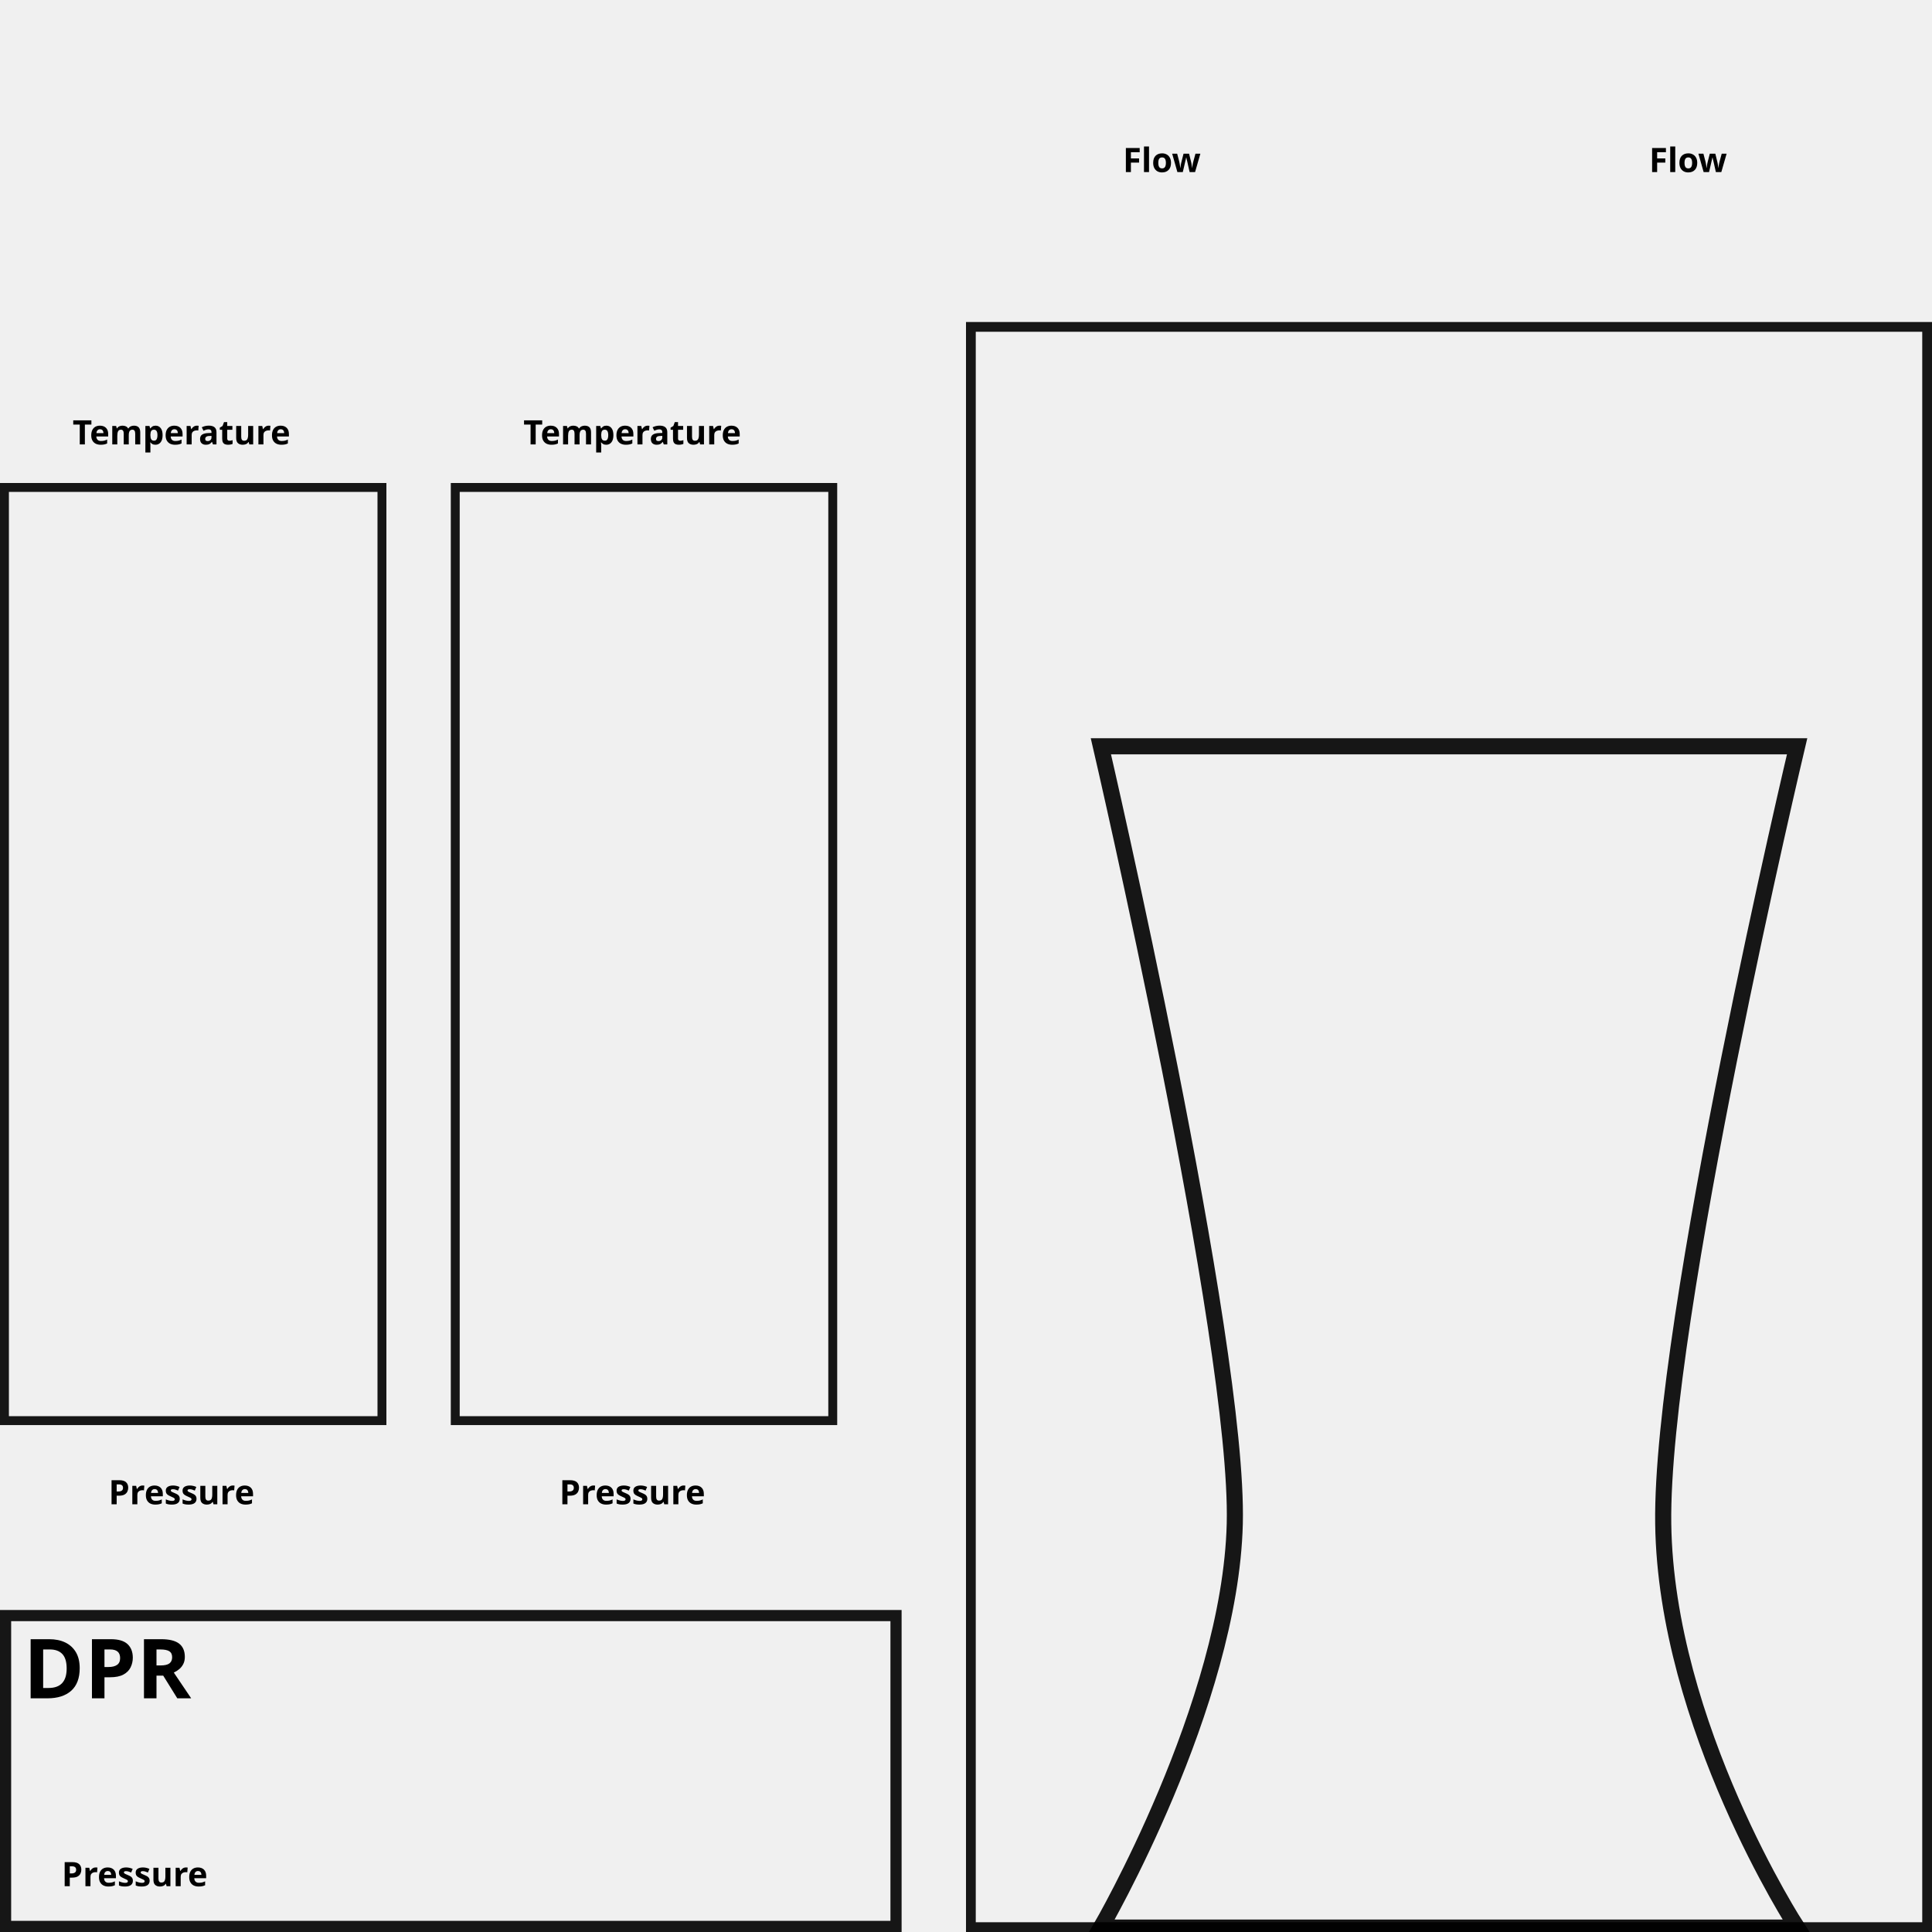
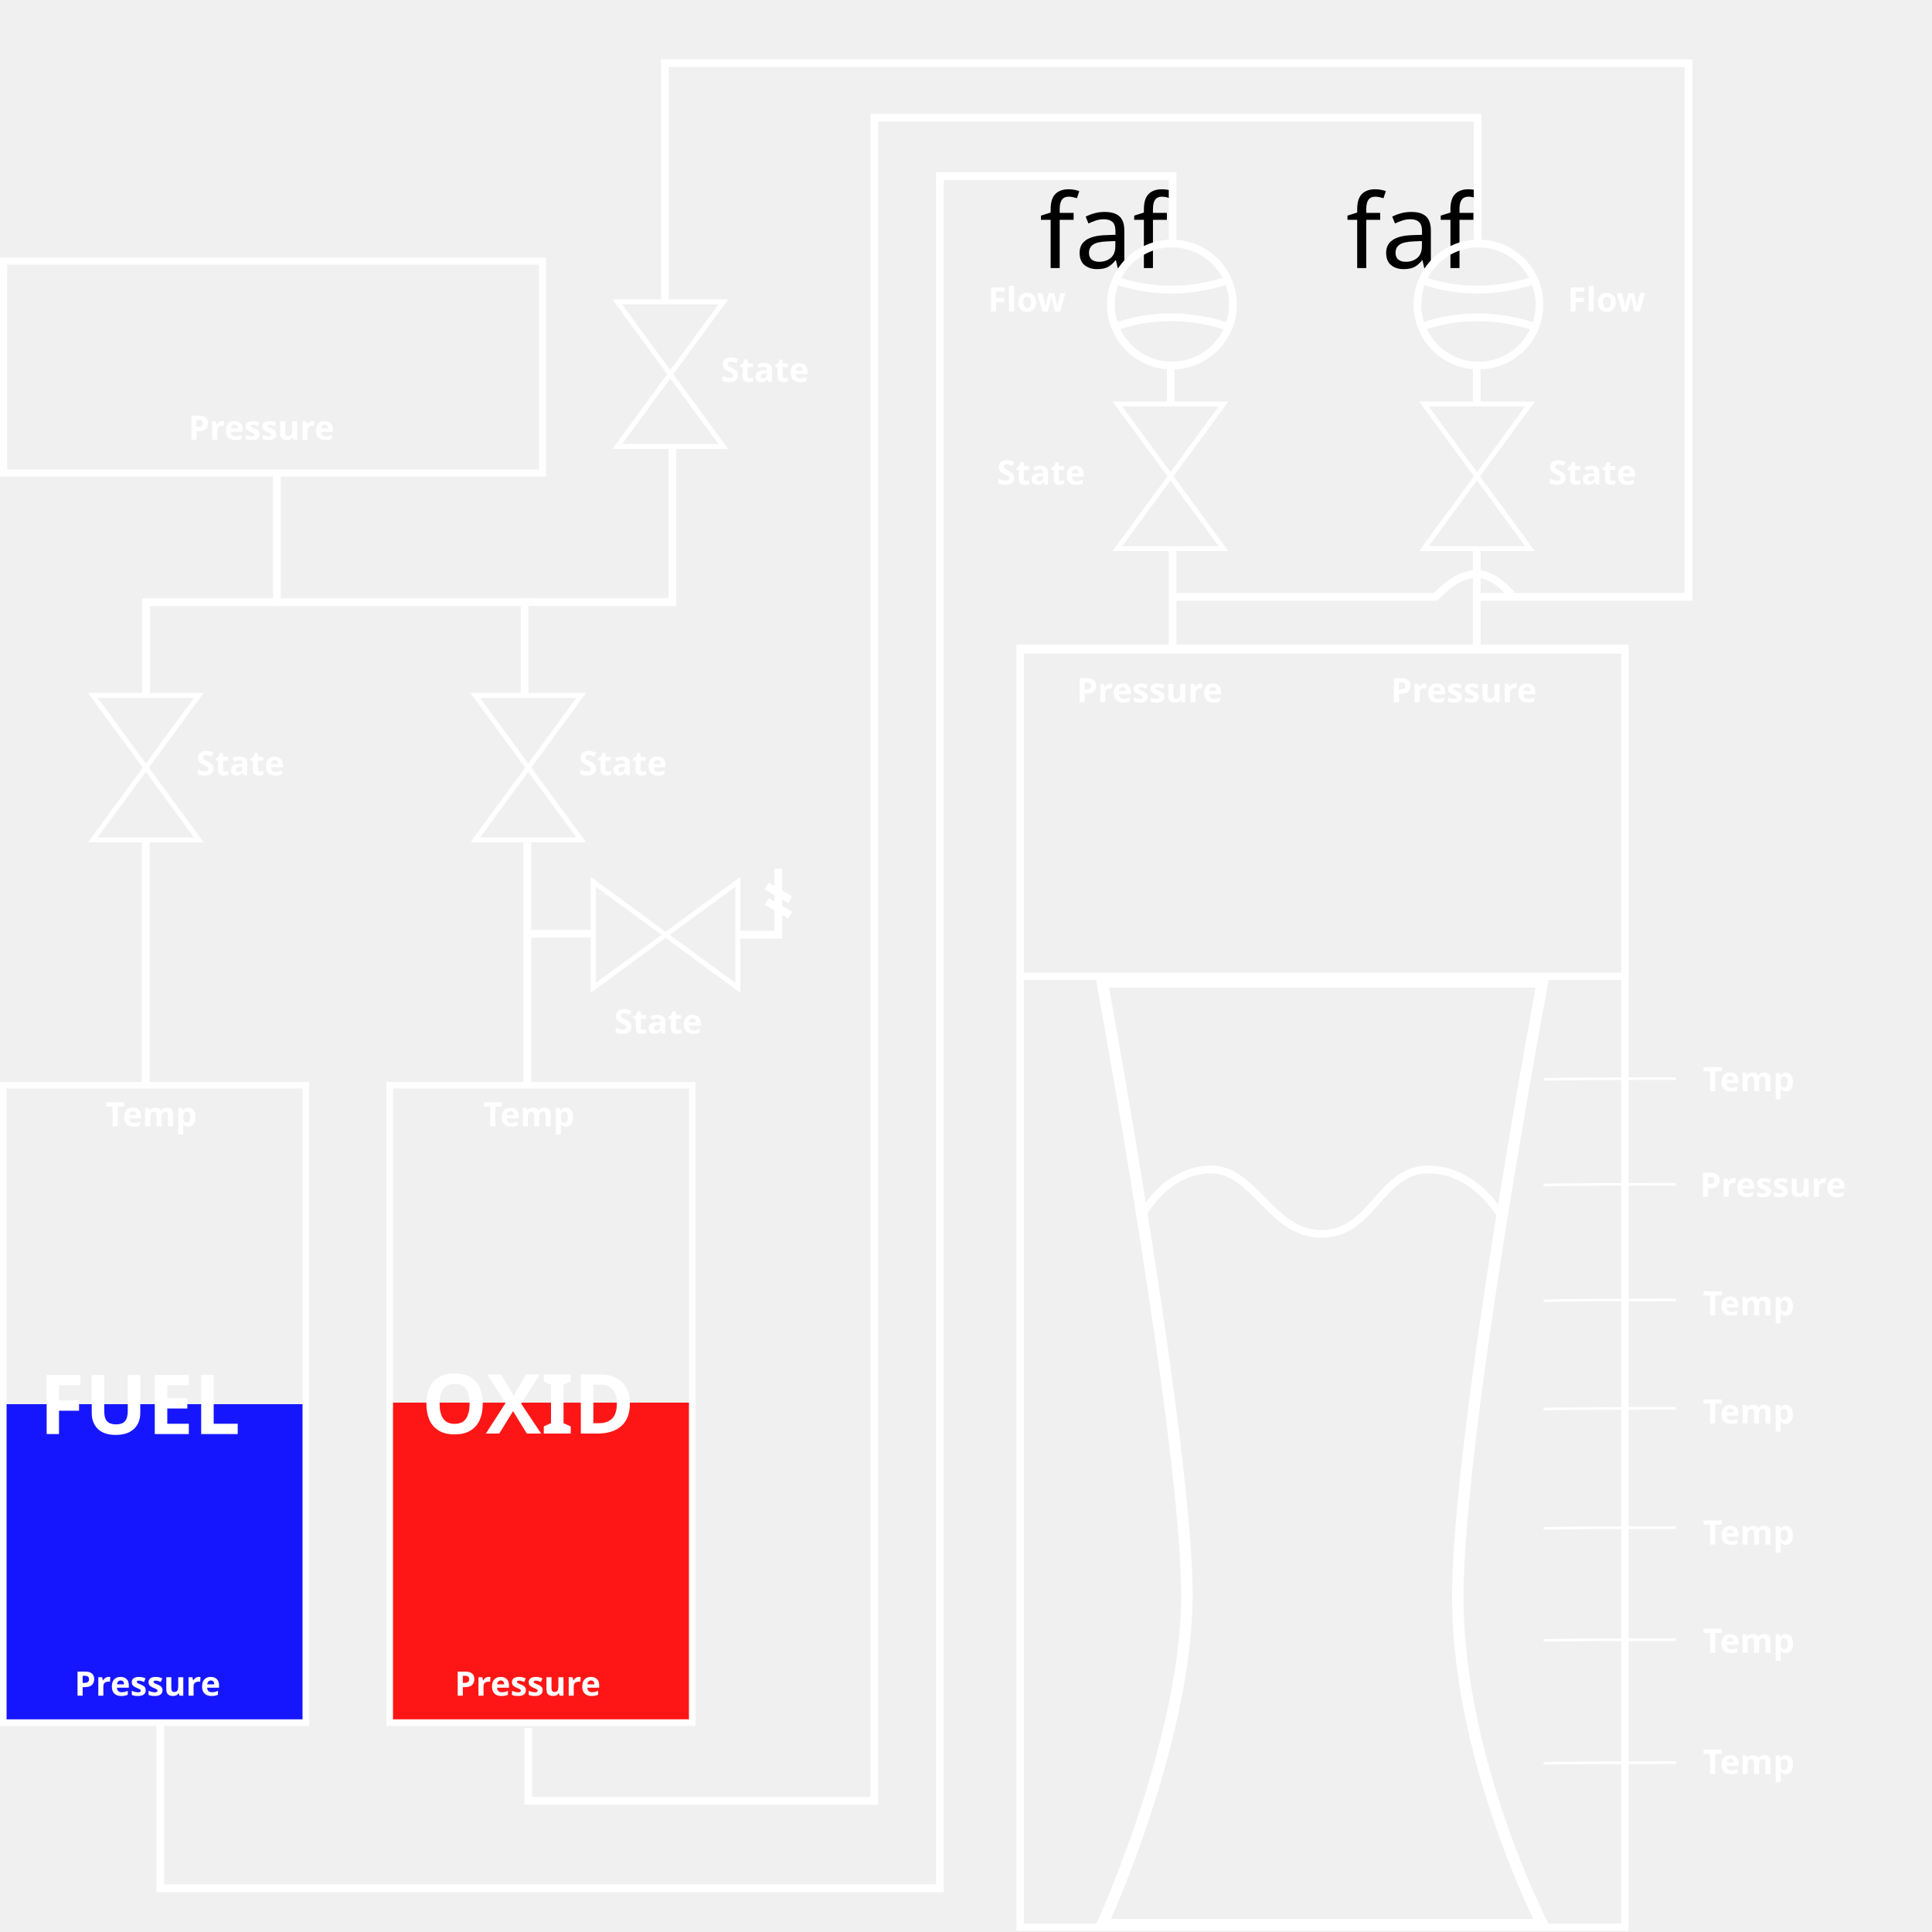
- <svg xmlns="http://www.w3.org/2000/svg" width="600pt" height="600pt" viewBox="0 0 750 750" id="svg4150" version="1.1">
-   <defs id="defs4152" />
+ <svg xmlns="http://www.w3.org/2000/svg" xmlns:xlink="http://www.w3.org/1999/xlink" width="600pt" height="600pt" viewBox="0 0 750 750" id="svg4150" version="1.1">
+   <defs id="defs4152">
+     <linearGradient id="linearGradient4645">
+       <stop style="stop-color:#000000;stop-opacity:0" offset="0" id="stop4647" />
+       <stop id="stop4653" offset="0.5" style="stop-color:#000000;stop-opacity:0" />
+       <stop style="stop-color:#0000ff;stop-opacity:1" offset="0.5" id="stop4655" />
+       <stop style="stop-color:#0000ff;stop-opacity:1" offset="1" id="stop4649" />
+     </linearGradient>
+     <linearGradient id="linearGradient4625">
+       <stop style="stop-color:#000000;stop-opacity:0" offset="0" id="stop4627" />
+       <stop id="stop4635" offset="0.5" style="stop-color:#000000;stop-opacity:0" />
+       <stop id="stop4633" offset="0.5" style="stop-color:#ff0000;stop-opacity:1" />
+       <stop style="stop-color:#ff0000;stop-opacity:1" offset="1" id="stop4629" />
+     </linearGradient>
+     <linearGradient xlink:href="#linearGradient4625" id="linearGradient4631" x1="278.398" y1="428.714" x2="278.398" y2="671.714" gradientUnits="userSpaceOnUse" />
+     <linearGradient xlink:href="#linearGradient4645" id="linearGradient4651" x1="144.976" y1="428.714" x2="144.976" y2="672.714" gradientUnits="userSpaceOnUse" />
+   </defs>
  <g id="layer1" transform="translate(0,-302.3619)">
-     <rect style="opacity:0.91;fill:none;fill-opacity:1;stroke:#000000;stroke-width:3.79;stroke-miterlimit:4;stroke-dasharray:none;stroke-opacity:1" id="rect4704" width="371.21" height="621.21" x="376.895" y="429.257" />
-     <g id="g4792">
-       <rect style="opacity:0.91;fill:none;fill-opacity:1;stroke:#000000;stroke-width:3.456;stroke-miterlimit:4;stroke-dasharray:none;stroke-opacity:1" id="rect4706" width="146.544" height="362.258" x="1.728" y="491.59" />
-       <text id="text4714" y="886.314" x="42.133" style="font-style:normal;font-variant:normal;font-weight:bold;font-stretch:normal;font-size:13.088px;line-height:125%;font-family:sans-serif;-inkscape-font-specification:'sans-serif Bold';letter-spacing:0px;word-spacing:0px;fill:#000000;fill-opacity:1;stroke:none;stroke-width:1px;stroke-linecap:butt;stroke-linejoin:miter;stroke-opacity:1" xml:space="preserve">
-         <tspan y="886.314" x="42.133" id="tspan4716">Pressure</tspan>
+     <rect style="opacity:0.91;fill:none;fill-opacity:1;stroke:#ffffff;stroke-width:2.782;stroke-linecap:square;stroke-miterlimit:4;stroke-dasharray:none;stroke-opacity:1" id="rect4698" width="209.235" height="82.218" x="1.391" y="-485.971" transform="scale(1,-1)" />
+     <text id="text4730" y="473.079" x="73.142" style="font-style:normal;font-variant:normal;font-weight:bold;font-stretch:normal;font-size:13.088px;line-height:125%;font-family:sans-serif;-inkscape-font-specification:'sans-serif Bold';letter-spacing:0px;word-spacing:0px;fill:#ffffff;fill-opacity:1;stroke:none;stroke-width:1px;stroke-linecap:butt;stroke-linejoin:miter;stroke-opacity:1" xml:space="preserve">
+       <tspan y="473.079" x="73.142" id="tspan4732">Pressure</tspan>
+     </text>
+     <path style="fill:none;fill-rule:evenodd;stroke:#ffffff;stroke-width:3;stroke-linecap:butt;stroke-linejoin:miter;stroke-miterlimit:4;stroke-dasharray:none;stroke-opacity:1" d="m 204.531,664.867 25.335,0" id="path4250" />
+     <g id="g4420" transform="translate(-81.9763,296.6481)">
+       <rect style="opacity:0.91;fill:url(#linearGradient4651);fill-opacity:1;stroke:#ffffff;stroke-width:2.557;stroke-miterlimit:4;stroke-dasharray:none;stroke-opacity:1" id="rect4706" width="117.443" height="247.443" x="83.255" y="426.992" />
+       <text id="text4238" y="562.421" x="97.197" style="font-style:normal;font-weight:normal;font-size:32.162px;line-height:125%;font-family:sans-serif;letter-spacing:0px;word-spacing:0px;fill:#ffffff;fill-opacity:1;stroke:none;stroke-width:1px;stroke-linecap:butt;stroke-linejoin:miter;stroke-opacity:1" xml:space="preserve">
+         <tspan style="font-style:normal;font-variant:normal;font-weight:bold;font-stretch:normal;font-family:sans-serif;-inkscape-font-specification:'sans-serif Bold';fill:#ffffff;fill-opacity:1" y="562.421" x="97.197" id="tspan4240">FUEL</tspan>
      </text>
-       <text xml:space="preserve" style="font-style:normal;font-variant:normal;font-weight:bold;font-stretch:normal;font-size:13.088px;line-height:125%;font-family:sans-serif;-inkscape-font-specification:'sans-serif Bold';letter-spacing:0px;word-spacing:0px;fill:#000000;fill-opacity:1;stroke:none;stroke-width:1px;stroke-linecap:butt;stroke-linejoin:miter;stroke-opacity:1" x="28.169" y="474.886" id="text4722">
-         <tspan id="tspan4724" x="28.169" y="474.886">Temperature</tspan>
+       <text id="text4270" y="663.97" x="110.905" style="font-style:normal;font-variant:normal;font-weight:bold;font-stretch:normal;font-size:13.088px;line-height:125%;font-family:sans-serif;-inkscape-font-specification:'sans-serif Bold';letter-spacing:0px;word-spacing:0px;fill:#ffffff;fill-opacity:1;stroke:none;stroke-width:1px;stroke-linecap:butt;stroke-linejoin:miter;stroke-opacity:1" xml:space="preserve">
+         <tspan y="663.97" x="110.905" id="tspan4272">Pressure</tspan>
+       </text>
+       <text xml:space="preserve" style="font-style:normal;font-variant:normal;font-weight:bold;font-stretch:normal;font-size:13.088px;line-height:125%;font-family:sans-serif;-inkscape-font-specification:'sans-serif Bold';letter-spacing:0px;word-spacing:0px;fill:#ffffff;fill-opacity:1;stroke:none;stroke-width:1px;stroke-linecap:butt;stroke-linejoin:miter;stroke-opacity:1" x="122.905" y="442.97" id="text4274">
+         <tspan id="tspan4276" x="122.905" y="442.97">Temp</tspan>
      </text>
    </g>
-     <rect style="opacity:0.91;fill:none;fill-opacity:1;stroke:#000000;stroke-width:4.332;stroke-linecap:square;stroke-miterlimit:4;stroke-dasharray:none;stroke-opacity:1" id="rect4698" width="345.668" height="120.668" x="2.166" y="-1050.196" transform="scale(1,-1)" />
-     <text xml:space="preserve" style="font-style:normal;font-weight:normal;font-size:32.162px;line-height:125%;font-family:sans-serif;letter-spacing:0px;word-spacing:0px;fill:#000000;fill-opacity:1;stroke:none;stroke-width:1px;stroke-linecap:butt;stroke-linejoin:miter;stroke-opacity:1" x="9.005" y="961.648" id="text4708">
-       <tspan id="tspan4710" x="9.005" y="961.648" style="font-style:normal;font-variant:normal;font-weight:bold;font-stretch:normal;font-family:sans-serif;-inkscape-font-specification:'sans-serif Bold'">DPR</tspan>
-     </text>
-     <text id="text4730" y="1034.58" x="23.932" style="font-style:normal;font-variant:normal;font-weight:bold;font-stretch:normal;font-size:13.088px;line-height:125%;font-family:sans-serif;-inkscape-font-specification:'sans-serif Bold';letter-spacing:0px;word-spacing:0px;fill:#000000;fill-opacity:1;stroke:none;stroke-width:1px;stroke-linecap:butt;stroke-linejoin:miter;stroke-opacity:1" xml:space="preserve">
-       <tspan y="1034.58" x="23.932" id="tspan4732">Pressure</tspan>
-     </text>
-     <path style="opacity:0.91;fill:none;fill-opacity:1;stroke:#000000;stroke-width:6.25;stroke-linecap:square;stroke-miterlimit:4;stroke-dasharray:none;stroke-opacity:1" d="m 427.364,592.076 270.272,0 c 0,0 -53.032,223.251 -51.975,301.754 1.056,78.503 51.975,156.817 51.975,156.817 l -270.272,0 c 0,0 50.237,-86.47 51.975,-156.817 1.738,-70.347 -51.975,-301.754 -51.975,-301.754 z" id="rect4734" />
-     <text xml:space="preserve" style="font-style:normal;font-variant:normal;font-weight:bold;font-stretch:normal;font-size:13.088px;line-height:125%;font-family:sans-serif;-inkscape-font-specification:'sans-serif Bold';letter-spacing:0px;word-spacing:0px;fill:#000000;fill-opacity:1;stroke:none;stroke-width:1px;stroke-linecap:butt;stroke-linejoin:miter;stroke-opacity:1" x="435.891" y="369.172" id="text4741">
-       <tspan id="tspan4743" x="435.891" y="369.172">Flow</tspan>
-     </text>
-     <text id="text4745" y="369.172" x="640.177" style="font-style:normal;font-variant:normal;font-weight:bold;font-stretch:normal;font-size:13.088px;line-height:125%;font-family:sans-serif;-inkscape-font-specification:'sans-serif Bold';letter-spacing:0px;word-spacing:0px;fill:#000000;fill-opacity:1;stroke:none;stroke-width:1px;stroke-linecap:butt;stroke-linejoin:miter;stroke-opacity:1" xml:space="preserve">
-       <tspan y="369.172" x="640.177" id="tspan4747">Flow</tspan>
-     </text>
-     <g id="g4799" transform="translate(175,1.7351353e-4)">
-       <rect y="491.59" x="1.728" height="362.258" width="146.544" id="rect4801" style="opacity:0.91;fill:none;fill-opacity:1;stroke:#000000;stroke-width:3.456;stroke-miterlimit:4;stroke-dasharray:none;stroke-opacity:1" />
-       <text xml:space="preserve" style="font-style:normal;font-variant:normal;font-weight:bold;font-stretch:normal;font-size:13.088px;line-height:125%;font-family:sans-serif;-inkscape-font-specification:'sans-serif Bold';letter-spacing:0px;word-spacing:0px;fill:#000000;fill-opacity:1;stroke:none;stroke-width:1px;stroke-linecap:butt;stroke-linejoin:miter;stroke-opacity:1" x="42.133" y="886.314" id="text4803">
-         <tspan id="tspan4805" x="42.133" y="886.314">Pressure</tspan>
+     <g id="g4411" transform="translate(-73.39767,296.6482)">
+       <rect y="426.992" x="224.676" height="247.443" width="117.443" id="rect4232" style="opacity:0.91;fill:url(#linearGradient4631);fill-opacity:1;stroke:#ffffff;stroke-width:2.557;stroke-miterlimit:4;stroke-dasharray:none;stroke-opacity:1" />
+       <text xml:space="preserve" style="font-style:normal;font-weight:normal;font-size:32.162px;line-height:125%;font-family:sans-serif;letter-spacing:0px;word-spacing:0px;fill:#ffffff;fill-opacity:1;stroke:none;stroke-width:1px;stroke-linecap:butt;stroke-linejoin:miter;stroke-opacity:1" x="237.063" y="562.209" id="text4242">
+         <tspan id="tspan4244" x="237.063" y="562.209" style="font-style:normal;font-variant:normal;font-weight:bold;font-stretch:normal;font-family:sans-serif;-inkscape-font-specification:'sans-serif Bold';fill:#ffffff;fill-opacity:1">OXID</tspan>
      </text>
-       <text id="text4807" y="474.886" x="28.169" style="font-style:normal;font-variant:normal;font-weight:bold;font-stretch:normal;font-size:13.088px;line-height:125%;font-family:sans-serif;-inkscape-font-specification:'sans-serif Bold';letter-spacing:0px;word-spacing:0px;fill:#000000;fill-opacity:1;stroke:none;stroke-width:1px;stroke-linecap:butt;stroke-linejoin:miter;stroke-opacity:1" xml:space="preserve">
-         <tspan y="474.886" x="28.169" id="tspan4809">Temperature</tspan>
+       <text xml:space="preserve" style="font-style:normal;font-variant:normal;font-weight:bold;font-stretch:normal;font-size:13.088px;line-height:125%;font-family:sans-serif;-inkscape-font-specification:'sans-serif Bold';letter-spacing:0px;word-spacing:0px;fill:#ffffff;fill-opacity:1;stroke:none;stroke-width:1px;stroke-linecap:butt;stroke-linejoin:miter;stroke-opacity:1" x="249.905" y="663.97" id="text4266">
+         <tspan id="tspan4268" x="249.905" y="663.97">Pressure</tspan>
+       </text>
+       <text id="text4278" y="442.97" x="260.905" style="font-style:normal;font-variant:normal;font-weight:bold;font-stretch:normal;font-size:13.088px;line-height:125%;font-family:sans-serif;-inkscape-font-specification:'sans-serif Bold';letter-spacing:0px;word-spacing:0px;fill:#ffffff;fill-opacity:1;stroke:none;stroke-width:1px;stroke-linecap:butt;stroke-linejoin:miter;stroke-opacity:1" xml:space="preserve">
+         <tspan y="442.97" x="260.905" id="tspan4280">Temp</tspan>
      </text>
    </g>
+     <g id="g4396" transform="translate(-85.36249,-205.4003)">
+       <path id="rect4181" d="m 121.391,777.702 41.171,0 -20.586,28.055 20.586,28.055 -41.171,0 20.586,-28.055 z" style="opacity:1;fill:none;fill-opacity:1;stroke:#ffffff;stroke-width:1.9;stroke-miterlimit:4;stroke-dasharray:none;stroke-opacity:1" />
+       <text id="text4328" y="808.729" x="161.537" style="font-style:normal;font-variant:normal;font-weight:bold;font-stretch:normal;font-size:13.088px;line-height:125%;font-family:sans-serif;-inkscape-font-specification:'sans-serif Bold';letter-spacing:0px;word-spacing:0px;fill:#ffffff;fill-opacity:1;stroke:none;stroke-width:1px;stroke-linecap:butt;stroke-linejoin:miter;stroke-opacity:1" xml:space="preserve">
+         <tspan y="808.729" x="161.537" id="tspan4330">State</tspan>
+       </text>
+     </g>
+     <g id="g4401" transform="translate(-78.34019,-205.4003)">
+       <path style="opacity:1;fill:none;fill-opacity:1;stroke:#ffffff;stroke-width:1.9;stroke-miterlimit:4;stroke-dasharray:none;stroke-opacity:1" d="m 262.812,777.702 41.171,0 -20.586,28.055 20.586,28.055 -41.171,0 20.586,-28.055 z" id="path4202" />
+       <text xml:space="preserve" style="font-style:normal;font-variant:normal;font-weight:bold;font-stretch:normal;font-size:13.088px;line-height:125%;font-family:sans-serif;-inkscape-font-specification:'sans-serif Bold';letter-spacing:0px;word-spacing:0px;fill:#ffffff;fill-opacity:1;stroke:none;stroke-width:1px;stroke-linecap:butt;stroke-linejoin:miter;stroke-opacity:1" x="303.038" y="808.729" id="text4332">
+         <tspan id="tspan4334" x="303.038" y="808.729">State</tspan>
+       </text>
+     </g>
+     <path id="path4226" d="m 433.781,459.212 41.171,0 -20.586,28.055 20.586,28.055 -41.171,0 20.586,-28.055 z" style="opacity:1;fill:none;fill-opacity:1;stroke:#ffffff;stroke-width:1.9;stroke-miterlimit:4;stroke-dasharray:none;stroke-opacity:1" />
+     <text xml:space="preserve" style="font-style:normal;font-variant:normal;font-weight:bold;font-stretch:normal;font-size:13.088px;line-height:125%;font-family:sans-serif;-inkscape-font-specification:'sans-serif Bold';letter-spacing:0px;word-spacing:0px;fill:#ffffff;fill-opacity:1;stroke:none;stroke-width:1px;stroke-linecap:butt;stroke-linejoin:miter;stroke-opacity:1" x="387.038" y="490.467" id="text4344">
+       <tspan id="tspan4346" x="387.038" y="490.467">State</tspan>
+     </text>
+     <text id="text4485" y="406.433" x="403.5" style="font-style:normal;font-weight:normal;font-size:40px;line-height:125%;font-family:sans-serif;letter-spacing:0px;word-spacing:0px;fill:#000000;fill-opacity:1;stroke:none;stroke-width:1px;stroke-linecap:butt;stroke-linejoin:miter;stroke-opacity:1" xml:space="preserve">
+       <tspan y="406.433" x="403.5" id="tspan4487">faf</tspan>
+     </text>
+     <text id="text4489" y="423.296" x="383.538" style="font-style:normal;font-variant:normal;font-weight:bold;font-stretch:normal;font-size:13.088px;line-height:125%;font-family:sans-serif;-inkscape-font-specification:'sans-serif Bold';letter-spacing:0px;word-spacing:0px;fill:#ffffff;fill-opacity:1;stroke:none;stroke-width:1px;stroke-linecap:butt;stroke-linejoin:miter;stroke-opacity:1" xml:space="preserve">
+       <tspan y="423.296" x="383.538" id="tspan4491">Flow</tspan>
+     </text>
+     <g id="g4439">
+       <rect y="554.727" x="396.018" height="495.772" width="234.772" id="rect4704" style="opacity:1;fill:none;fill-opacity:1;stroke:#ffffff;stroke-width:2.842;stroke-miterlimit:4;stroke-dasharray:none;stroke-opacity:1" />
+       <path id="rect4734" d="m 427.871,683.543 170.934,0 c 0,0 -33.54,178.171 -32.872,240.823 0.668,62.652 32.872,125.152 32.872,125.152 l -170.934,0 c 0,0 31.773,-69.01 32.872,-125.152 1.099,-56.142 -32.872,-240.823 -32.872,-240.823 z" style="opacity:1;fill:none;fill-opacity:1;stroke:#ffffff;stroke-width:4.44;stroke-linecap:square;stroke-miterlimit:4;stroke-dasharray:none;stroke-opacity:1" />
+       <rect style="opacity:1;fill:none;fill-opacity:1;stroke:#ffffff;stroke-width:2.818;stroke-miterlimit:4;stroke-dasharray:none;stroke-opacity:1" id="rect4230" width="234.794" height="127.37" x="396.007" y="553.973" />
+       <text id="text4258" y="574.97" x="417.905" style="font-style:normal;font-variant:normal;font-weight:bold;font-stretch:normal;font-size:13.088px;line-height:125%;font-family:sans-serif;-inkscape-font-specification:'sans-serif Bold';letter-spacing:0px;word-spacing:0px;fill:#ffffff;fill-opacity:1;stroke:none;stroke-width:1px;stroke-linecap:butt;stroke-linejoin:miter;stroke-opacity:1" xml:space="preserve">
+         <tspan y="574.97" x="417.905" id="tspan4260">Pressure</tspan>
+       </text>
+       <text xml:space="preserve" style="font-style:normal;font-variant:normal;font-weight:bold;font-stretch:normal;font-size:13.088px;line-height:125%;font-family:sans-serif;-inkscape-font-specification:'sans-serif Bold';letter-spacing:0px;word-spacing:0px;fill:#ffffff;fill-opacity:1;stroke:none;stroke-width:1px;stroke-linecap:butt;stroke-linejoin:miter;stroke-opacity:1" x="539.905" y="574.97" id="text4262">
+         <tspan id="tspan4264" x="539.905" y="574.97">Pressure</tspan>
+       </text>
+       <text xml:space="preserve" style="font-style:normal;font-variant:normal;font-weight:bold;font-stretch:normal;font-size:13.088px;line-height:125%;font-family:sans-serif;-inkscape-font-specification:'sans-serif Bold';letter-spacing:0px;word-spacing:0px;fill:#ffffff;fill-opacity:1;stroke:none;stroke-width:1px;stroke-linecap:butt;stroke-linejoin:miter;stroke-opacity:1" x="659.905" y="766.97" id="text4282">
+         <tspan id="tspan4284" x="659.905" y="766.97">Pressure</tspan>
+       </text>
+       <text xml:space="preserve" style="font-style:normal;font-variant:normal;font-weight:bold;font-stretch:normal;font-size:13.088px;line-height:125%;font-family:sans-serif;-inkscape-font-specification:'sans-serif Bold';letter-spacing:0px;word-spacing:0px;fill:#ffffff;fill-opacity:1;stroke:none;stroke-width:1px;stroke-linecap:butt;stroke-linejoin:miter;stroke-opacity:1" x="661.042" y="725.97" id="text4290">
+         <tspan id="tspan4292" x="661.042" y="725.97">Temp</tspan>
+       </text>
+       <text id="text4294" y="812.97" x="661.042" style="font-style:normal;font-variant:normal;font-weight:bold;font-stretch:normal;font-size:13.088px;line-height:125%;font-family:sans-serif;-inkscape-font-specification:'sans-serif Bold';letter-spacing:0px;word-spacing:0px;fill:#ffffff;fill-opacity:1;stroke:none;stroke-width:1px;stroke-linecap:butt;stroke-linejoin:miter;stroke-opacity:1" xml:space="preserve">
+         <tspan y="812.97" x="661.042" id="tspan4296">Temp</tspan>
+       </text>
+       <text xml:space="preserve" style="font-style:normal;font-variant:normal;font-weight:bold;font-stretch:normal;font-size:13.088px;line-height:125%;font-family:sans-serif;-inkscape-font-specification:'sans-serif Bold';letter-spacing:0px;word-spacing:0px;fill:#ffffff;fill-opacity:1;stroke:none;stroke-width:1px;stroke-linecap:butt;stroke-linejoin:miter;stroke-opacity:1" x="661.042" y="854.97" id="text4298">
+         <tspan id="tspan4300" x="661.042" y="854.97">Temp</tspan>
+       </text>
+       <text xml:space="preserve" style="font-style:normal;font-variant:normal;font-weight:bold;font-stretch:normal;font-size:13.088px;line-height:125%;font-family:sans-serif;-inkscape-font-specification:'sans-serif Bold';letter-spacing:0px;word-spacing:0px;fill:#ffffff;fill-opacity:1;stroke:none;stroke-width:1px;stroke-linecap:butt;stroke-linejoin:miter;stroke-opacity:1" x="661.042" y="901.97" id="text4302">
+         <tspan id="tspan4304" x="661.042" y="901.97">Temp</tspan>
+       </text>
+       <text id="text4306" y="943.97" x="661.042" style="font-style:normal;font-variant:normal;font-weight:bold;font-stretch:normal;font-size:13.088px;line-height:125%;font-family:sans-serif;-inkscape-font-specification:'sans-serif Bold';letter-spacing:0px;word-spacing:0px;fill:#ffffff;fill-opacity:1;stroke:none;stroke-width:1px;stroke-linecap:butt;stroke-linejoin:miter;stroke-opacity:1" xml:space="preserve">
+         <tspan y="943.97" x="661.042" id="tspan4308">Temp</tspan>
+       </text>
+       <text xml:space="preserve" style="font-style:normal;font-variant:normal;font-weight:bold;font-stretch:normal;font-size:13.088px;line-height:125%;font-family:sans-serif;-inkscape-font-specification:'sans-serif Bold';letter-spacing:0px;word-spacing:0px;fill:#ffffff;fill-opacity:1;stroke:none;stroke-width:1px;stroke-linecap:butt;stroke-linejoin:miter;stroke-opacity:1" x="661.042" y="990.97" id="text4310">
+         <tspan id="tspan4312" x="661.042" y="990.97">Temp</tspan>
+       </text>
+       <path id="path4326" d="m 443,774.862 c 0,0 8.211,-17.422 26,-18.5 17.789,-1.078 24.063,25 44,25 19.937,0 22.711,-25.078 41.5,-25 18.789,0.078 28.5,18.5 28.5,18.5" style="fill:none;fill-rule:evenodd;stroke:#ffffff;stroke-width:3;stroke-linecap:butt;stroke-linejoin:miter;stroke-miterlimit:4;stroke-dasharray:none;stroke-opacity:1" />
+       <path id="path4352" d="m 650.538,762.095 c -51.619,0 -51.619,0.354 -51.619,0.354" style="fill:none;fill-rule:evenodd;stroke:#ffffff;stroke-width:1;stroke-linecap:butt;stroke-linejoin:miter;stroke-opacity:1;stroke-miterlimit:4;stroke-dasharray:none" />
+       <path style="fill:none;fill-rule:evenodd;stroke:#ffffff;stroke-width:1;stroke-linecap:butt;stroke-linejoin:miter;stroke-miterlimit:4;stroke-dasharray:none;stroke-opacity:1" d="m 650.538,721.082 c -51.619,0 -51.619,0.354 -51.619,0.354" id="path4354" />
+       <path id="path4356" d="m 650.538,806.996 c -51.619,0 -51.619,0.354 -51.619,0.354" style="fill:none;fill-rule:evenodd;stroke:#ffffff;stroke-width:1;stroke-linecap:butt;stroke-linejoin:miter;stroke-miterlimit:4;stroke-dasharray:none;stroke-opacity:1" />
+       <path style="fill:none;fill-rule:evenodd;stroke:#ffffff;stroke-width:1;stroke-linecap:butt;stroke-linejoin:miter;stroke-miterlimit:4;stroke-dasharray:none;stroke-opacity:1" d="m 650.538,849.069 c -51.619,0 -51.619,0.354 -51.619,0.354" id="path4358" />
+       <path id="path4360" d="m 650.538,895.384 c -51.619,0 -51.619,0.354 -51.619,0.354" style="fill:none;fill-rule:evenodd;stroke:#ffffff;stroke-width:1;stroke-linecap:butt;stroke-linejoin:miter;stroke-miterlimit:4;stroke-dasharray:none;stroke-opacity:1" />
+       <path style="fill:none;fill-rule:evenodd;stroke:#ffffff;stroke-width:1;stroke-linecap:butt;stroke-linejoin:miter;stroke-miterlimit:4;stroke-dasharray:none;stroke-opacity:1" d="m 650.538,938.871 c -51.619,0 -51.619,0.354 -51.619,0.354" id="path4362" />
+       <path id="path4364" d="m 650.538,986.601 c -51.619,0 -51.619,0.354 -51.619,0.354" style="fill:none;fill-rule:evenodd;stroke:#ffffff;stroke-width:1;stroke-linecap:butt;stroke-linejoin:miter;stroke-miterlimit:4;stroke-dasharray:none;stroke-opacity:1" />
+     </g>
+     <path style="fill:none;fill-rule:evenodd;stroke:#ffffff;stroke-width:3;stroke-linecap:butt;stroke-linejoin:miter;stroke-miterlimit:4;stroke-dasharray:none;stroke-opacity:1" d="m 56.58,723.271 0,-94.752" id="path4366" />
+     <g id="g4480" transform="translate(-1.5,9.213204)">
+       <circle r="23.688" cy="411.37" cx="456.437" id="path4472" style="opacity:1;fill:none;fill-opacity:1;stroke:#ffffff;stroke-width:3;stroke-miterlimit:4;stroke-dasharray:none;stroke-opacity:1" />
+       <path id="path4474" d="m 434.125,401.862 c 14.486,4.911 29.1,5.016 44.25,0" style="fill:none;fill-rule:evenodd;stroke:#ffffff;stroke-width:3;stroke-linecap:butt;stroke-linejoin:miter;stroke-miterlimit:4;stroke-dasharray:none;stroke-opacity:1" />
+       <path style="fill:none;fill-rule:evenodd;stroke:#ffffff;stroke-width:3;stroke-linecap:butt;stroke-linejoin:miter;stroke-miterlimit:4;stroke-dasharray:none;stroke-opacity:1" d="m 434.125,420.029 c 14.486,-4.911 29.1,-5.016 44.25,0" id="path4478" />
+     </g>
+     <path style="opacity:1;fill:none;fill-opacity:1;stroke:#ffffff;stroke-width:1.9;stroke-miterlimit:4;stroke-dasharray:none;stroke-opacity:1" d="m 552.781,459.212 41.171,0 -20.586,28.055 20.586,28.055 -41.171,0 20.586,-28.055 z" id="path4504" />
+     <text id="text4506" y="490.467" x="601.038" style="font-style:normal;font-variant:normal;font-weight:bold;font-stretch:normal;font-size:13.088px;line-height:125%;font-family:sans-serif;-inkscape-font-specification:'sans-serif Bold';letter-spacing:0px;word-spacing:0px;fill:#ffffff;fill-opacity:1;stroke:none;stroke-width:1px;stroke-linecap:butt;stroke-linejoin:miter;stroke-opacity:1" xml:space="preserve">
+       <tspan y="490.467" x="601.038" id="tspan4508">State</tspan>
+     </text>
+     <text xml:space="preserve" style="font-style:normal;font-weight:normal;font-size:40px;line-height:125%;font-family:sans-serif;letter-spacing:0px;word-spacing:0px;fill:#000000;fill-opacity:1;stroke:none;stroke-width:1px;stroke-linecap:butt;stroke-linejoin:miter;stroke-opacity:1" x="522.5" y="406.433" id="text4510">
+       <tspan id="tspan4512" x="522.5" y="406.433">faf</tspan>
+     </text>
+     <text xml:space="preserve" style="font-style:normal;font-variant:normal;font-weight:bold;font-stretch:normal;font-size:13.088px;line-height:125%;font-family:sans-serif;-inkscape-font-specification:'sans-serif Bold';letter-spacing:0px;word-spacing:0px;fill:#ffffff;fill-opacity:1;stroke:none;stroke-width:1px;stroke-linecap:butt;stroke-linejoin:miter;stroke-opacity:1" x="608.538" y="423.296" id="text4514">
+       <tspan id="tspan4516" x="608.538" y="423.296">Flow</tspan>
+     </text>
+     <path id="path4518" d="m 573.257,554.004 0,-38.537" style="fill:none;fill-rule:evenodd;stroke:#ffffff;stroke-width:3;stroke-linecap:butt;stroke-linejoin:miter;stroke-miterlimit:4;stroke-dasharray:none;stroke-opacity:1" />
+     <g transform="translate(117.5,9.213204)" id="g4520">
+       <circle style="opacity:1;fill:none;fill-opacity:1;stroke:#ffffff;stroke-width:3;stroke-miterlimit:4;stroke-dasharray:none;stroke-opacity:1" id="circle4522" cx="456.437" cy="411.37" r="23.688" />
+       <path style="fill:none;fill-rule:evenodd;stroke:#ffffff;stroke-width:3;stroke-linecap:butt;stroke-linejoin:miter;stroke-miterlimit:4;stroke-dasharray:none;stroke-opacity:1" d="m 434.125,401.862 c 14.486,4.911 29.1,5.016 44.25,0" id="path4524" />
+       <path id="path4526" d="m 434.125,420.029 c 14.486,-4.911 29.1,-5.016 44.25,0" style="fill:none;fill-rule:evenodd;stroke:#ffffff;stroke-width:3;stroke-linecap:butt;stroke-linejoin:miter;stroke-miterlimit:4;stroke-dasharray:none;stroke-opacity:1" />
+     </g>
+     <path style="fill:none;fill-rule:evenodd;stroke:#ffffff;stroke-width:3;stroke-linecap:butt;stroke-linejoin:miter;stroke-miterlimit:4;stroke-dasharray:none;stroke-opacity:1" d="m 573.257,459.316 0,-15.267" id="path4528" />
+     <g transform="translate(213.369,-63.14422)" id="g4530">
+       <path id="path4532" d="m 73.06,707.814 0,41.171 -28.055,-20.586 -28.055,20.586 0,-41.171 28.055,20.586 z" style="opacity:1;fill:none;fill-opacity:1;stroke:#ffffff;stroke-width:1.9;stroke-miterlimit:4;stroke-dasharray:none;stroke-opacity:1" />
+       <text id="text4534" y="766.729" x="25.037" style="font-style:normal;font-variant:normal;font-weight:bold;font-stretch:normal;font-size:13.088px;line-height:125%;font-family:sans-serif;-inkscape-font-specification:'sans-serif Bold';letter-spacing:0px;word-spacing:0px;fill:#ffffff;fill-opacity:1;stroke:none;stroke-width:1px;stroke-linecap:butt;stroke-linejoin:miter;stroke-opacity:1" xml:space="preserve">
+         <tspan y="766.729" x="25.037" id="tspan4536">State</tspan>
+       </text>
+     </g>
+     <path id="path4538" d="m 204.719,723.271 0,-94.752" style="fill:none;fill-rule:evenodd;stroke:#ffffff;stroke-width:3;stroke-linecap:butt;stroke-linejoin:miter;stroke-miterlimit:4;stroke-dasharray:none;stroke-opacity:1" />
+     <path style="fill:none;fill-rule:evenodd;stroke:#ffffff;stroke-width:3;stroke-linecap:butt;stroke-linejoin:miter;stroke-miterlimit:4;stroke-dasharray:none;stroke-opacity:1" d="m 107.48,485.616 0,50.533 96.167,0 0,35.734" id="path4546" />
+     <path style="fill:none;fill-rule:evenodd;stroke:#ffffff;stroke-width:3;stroke-linecap:butt;stroke-linejoin:miter;stroke-miterlimit:4;stroke-dasharray:none;stroke-opacity:1" d="m 108.276,536.112 -51.526,0 0,35.75" id="path4548" />
+     <path style="fill:none;fill-rule:evenodd;stroke:#ffffff;stroke-width:3;stroke-linecap:butt;stroke-linejoin:miter;stroke-miterlimit:4;stroke-dasharray:none;stroke-opacity:1" d="m 286.201,665.221 15.91,0 0,-25.633" id="path4554" />
+     <path style="fill:none;fill-rule:evenodd;stroke:#ffffff;stroke-width:3;stroke-linecap:butt;stroke-linejoin:miter;stroke-miterlimit:4;stroke-dasharray:none;stroke-opacity:1" d="m 205.061,973.166 0,28.284 134.35,0 0,-653.367 234.188,0 0,48.083" id="path4556" />
+     <path style="fill:none;fill-rule:evenodd;stroke:#ffffff;stroke-width:3;stroke-linecap:butt;stroke-linejoin:miter;stroke-miterlimit:4;stroke-dasharray:none;stroke-opacity:1" d="m 62.225,971.752 0,63.64 302.642,0 0,-664.68 90.353,0 0,24.627" id="path4558" />
+     <g transform="translate(-23.18586,-358.1354)" id="g4568">
+       <path id="path4570" d="m 262.812,777.702 41.171,0 -20.586,28.055 20.586,28.055 -41.171,0 20.586,-28.055 z" style="opacity:1;fill:none;fill-opacity:1;stroke:#ffffff;stroke-width:1.9;stroke-miterlimit:4;stroke-dasharray:none;stroke-opacity:1" />
+       <text id="text4572" y="808.729" x="303.038" style="font-style:normal;font-variant:normal;font-weight:bold;font-stretch:normal;font-size:13.088px;line-height:125%;font-family:sans-serif;-inkscape-font-specification:'sans-serif Bold';letter-spacing:0px;word-spacing:0px;fill:#ffffff;fill-opacity:1;stroke:none;stroke-width:1px;stroke-linecap:butt;stroke-linejoin:miter;stroke-opacity:1" xml:space="preserve">
+         <tspan y="808.729" x="303.038" id="tspan4574">State</tspan>
+       </text>
+     </g>
+     <path style="fill:none;fill-rule:evenodd;stroke:#ffffff;stroke-width:3;stroke-linecap:butt;stroke-linejoin:miter;stroke-miterlimit:4;stroke-dasharray:none;stroke-opacity:1" d="m 202.5,536.112 58.5,0 0,-60.25" id="path4576" />
+     <path style="fill:none;fill-rule:evenodd;stroke:#ffffff;stroke-width:3;stroke-linecap:butt;stroke-linejoin:miter;stroke-miterlimit:4;stroke-dasharray:none;stroke-opacity:1" d="m 258.094,418.794 0,-91.924 397.394,0 0,207.182 -67.882,0 c -10.228,-11.667 -18.293,-12.016 -30.406,0 l -103.238,0" id="path4586" />
+     <path id="path4596" d="m 454.507,459.316 0,-15.267" style="fill:none;fill-rule:evenodd;stroke:#ffffff;stroke-width:3;stroke-linecap:butt;stroke-linejoin:miter;stroke-miterlimit:4;stroke-dasharray:none;stroke-opacity:1" />
+     <path style="fill:none;fill-rule:evenodd;stroke:#ffffff;stroke-width:3;stroke-linecap:butt;stroke-linejoin:miter;stroke-miterlimit:4;stroke-dasharray:none;stroke-opacity:1" d="m 455.17,554.004 0,-38.537" id="path4598" />
+     <path style="fill:none;fill-rule:evenodd;stroke:#ffffff;stroke-width:3;stroke-linecap:butt;stroke-linejoin:miter;stroke-miterlimit:4;stroke-dasharray:none;stroke-opacity:1" d="m 587.517,534.053 -14.849,0" id="path4600" />
+     <path style="fill:none;fill-rule:evenodd;stroke:#ffffff;stroke-width:3;stroke-linecap:butt;stroke-linejoin:miter;stroke-miterlimit:4;stroke-dasharray:none;stroke-opacity:1" d="m 297.604,646.328 9.18,5.3" id="path4610" />
+     <path id="path4620" d="m 297.604,652.328 9.18,5.3" style="fill:none;fill-rule:evenodd;stroke:#ffffff;stroke-width:3;stroke-linecap:butt;stroke-linejoin:miter;stroke-miterlimit:4;stroke-dasharray:none;stroke-opacity:1" />
  </g>
</svg>
